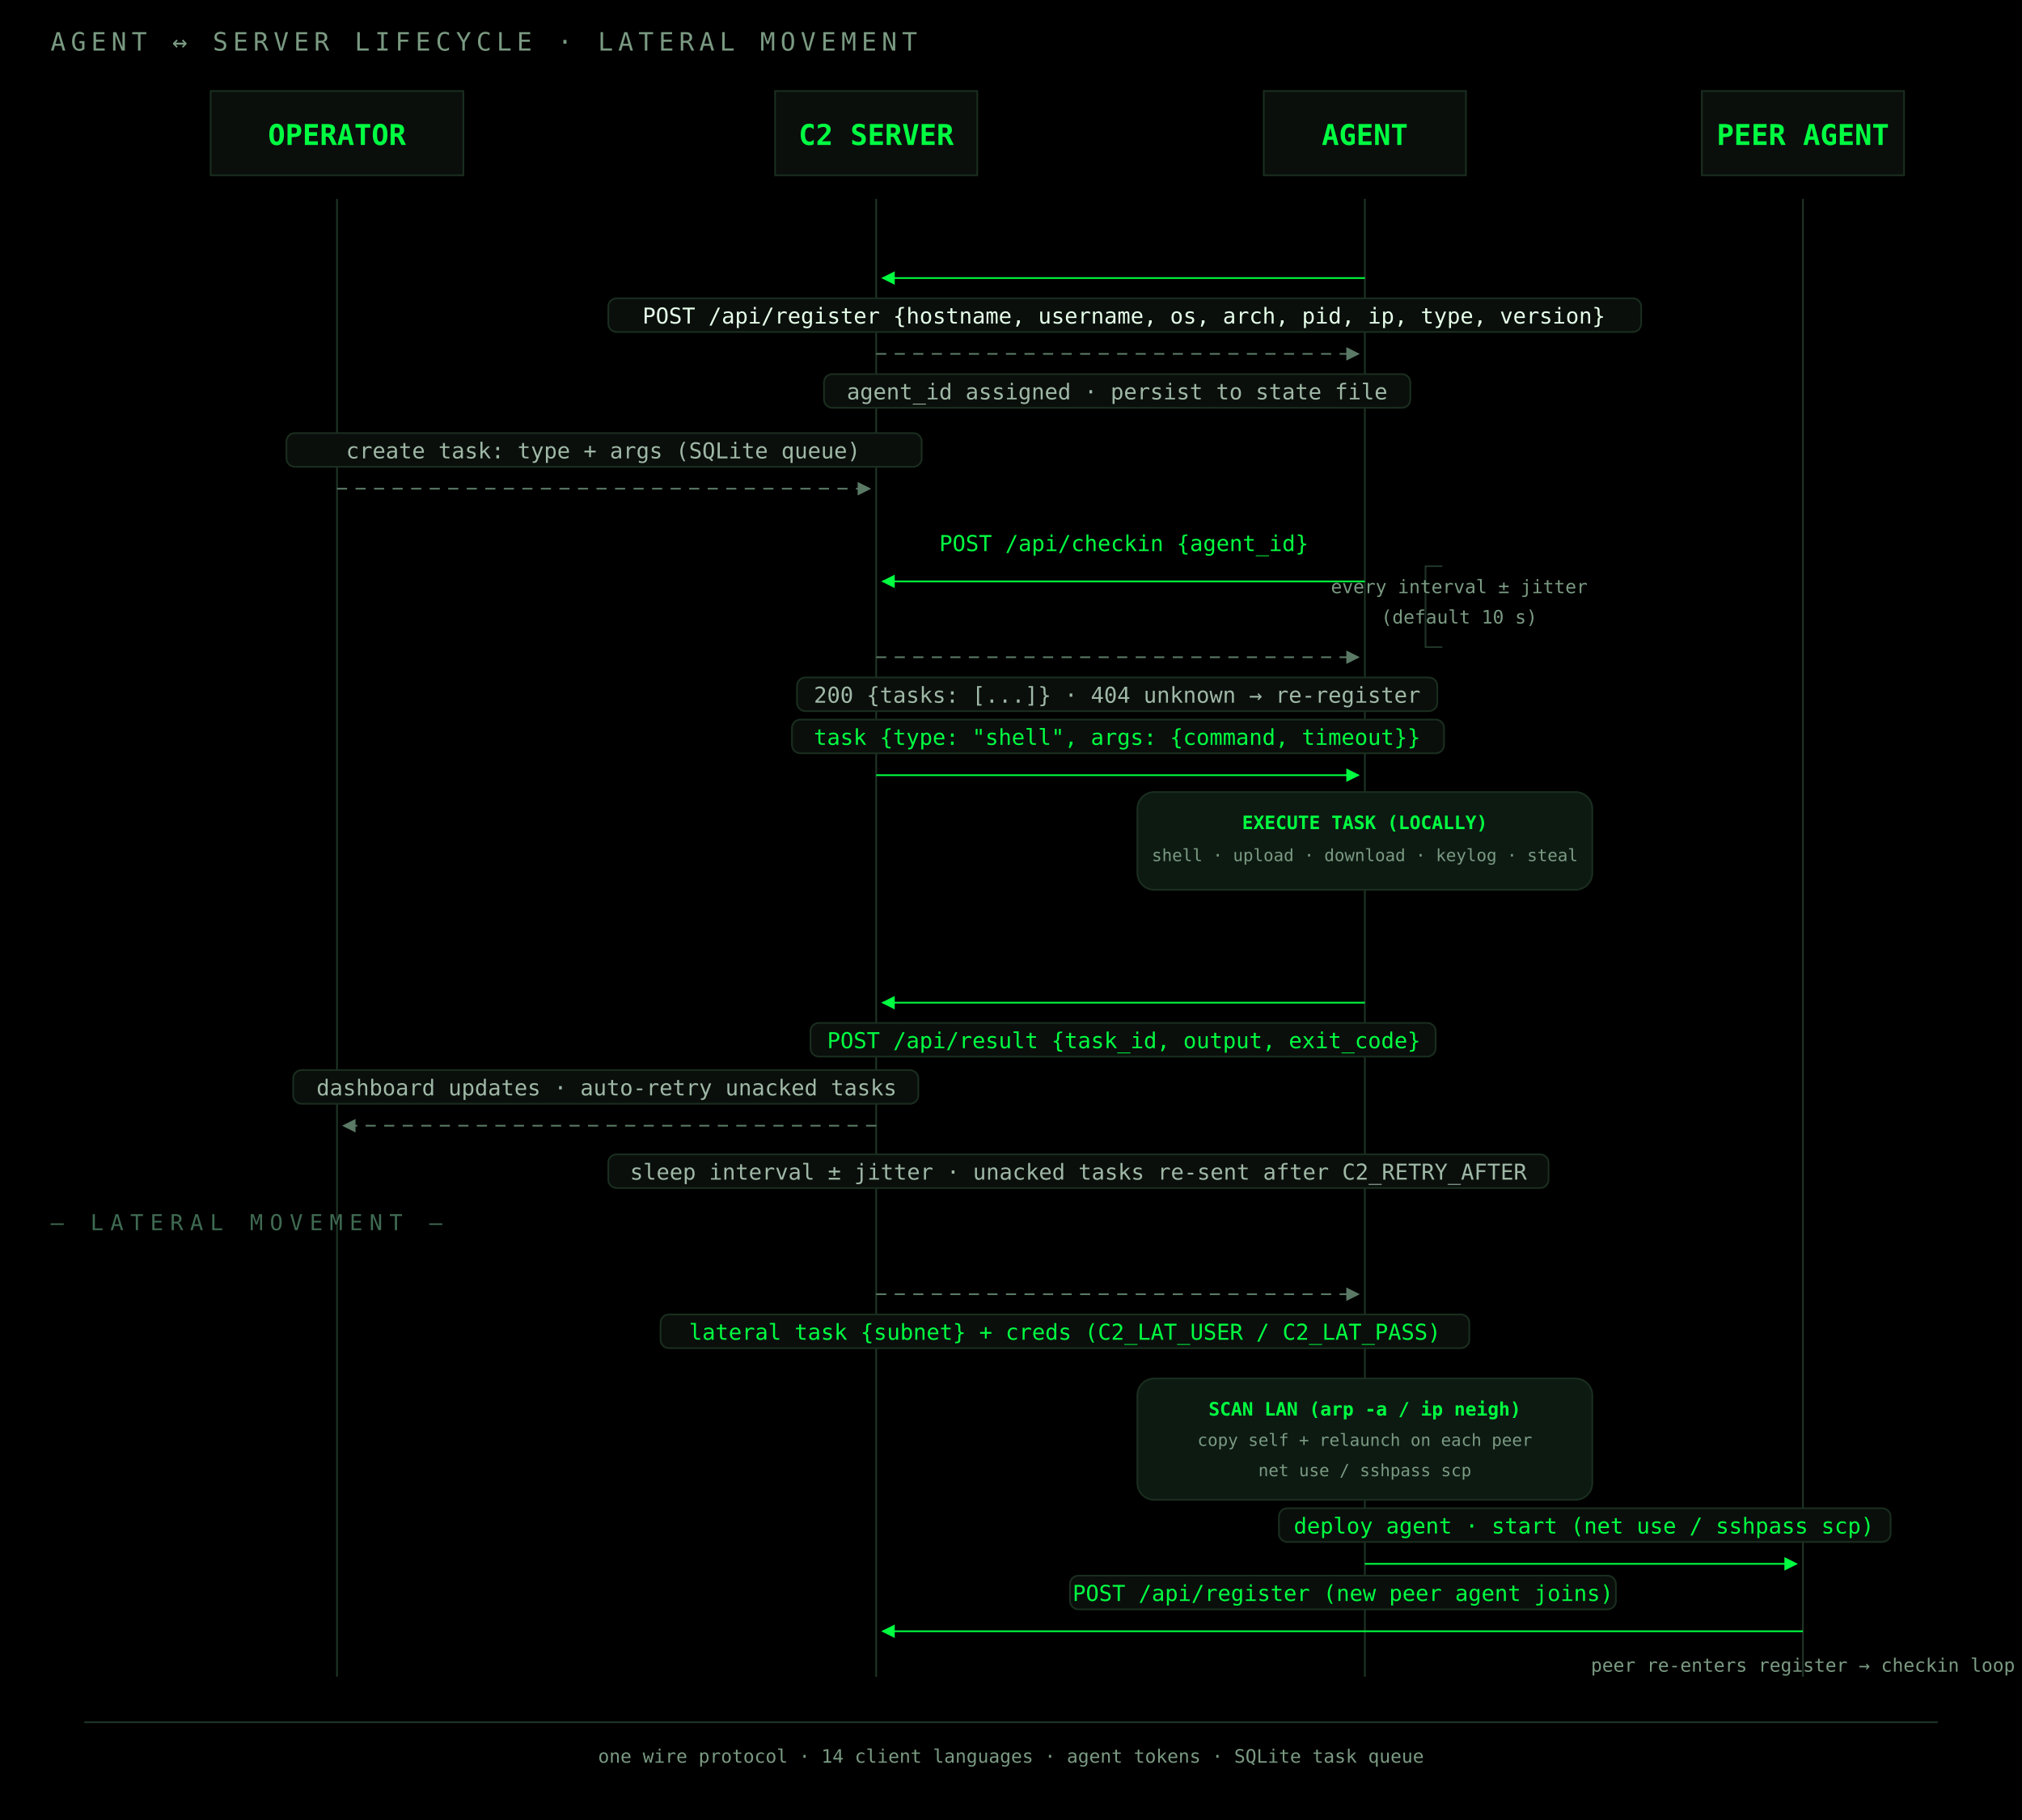
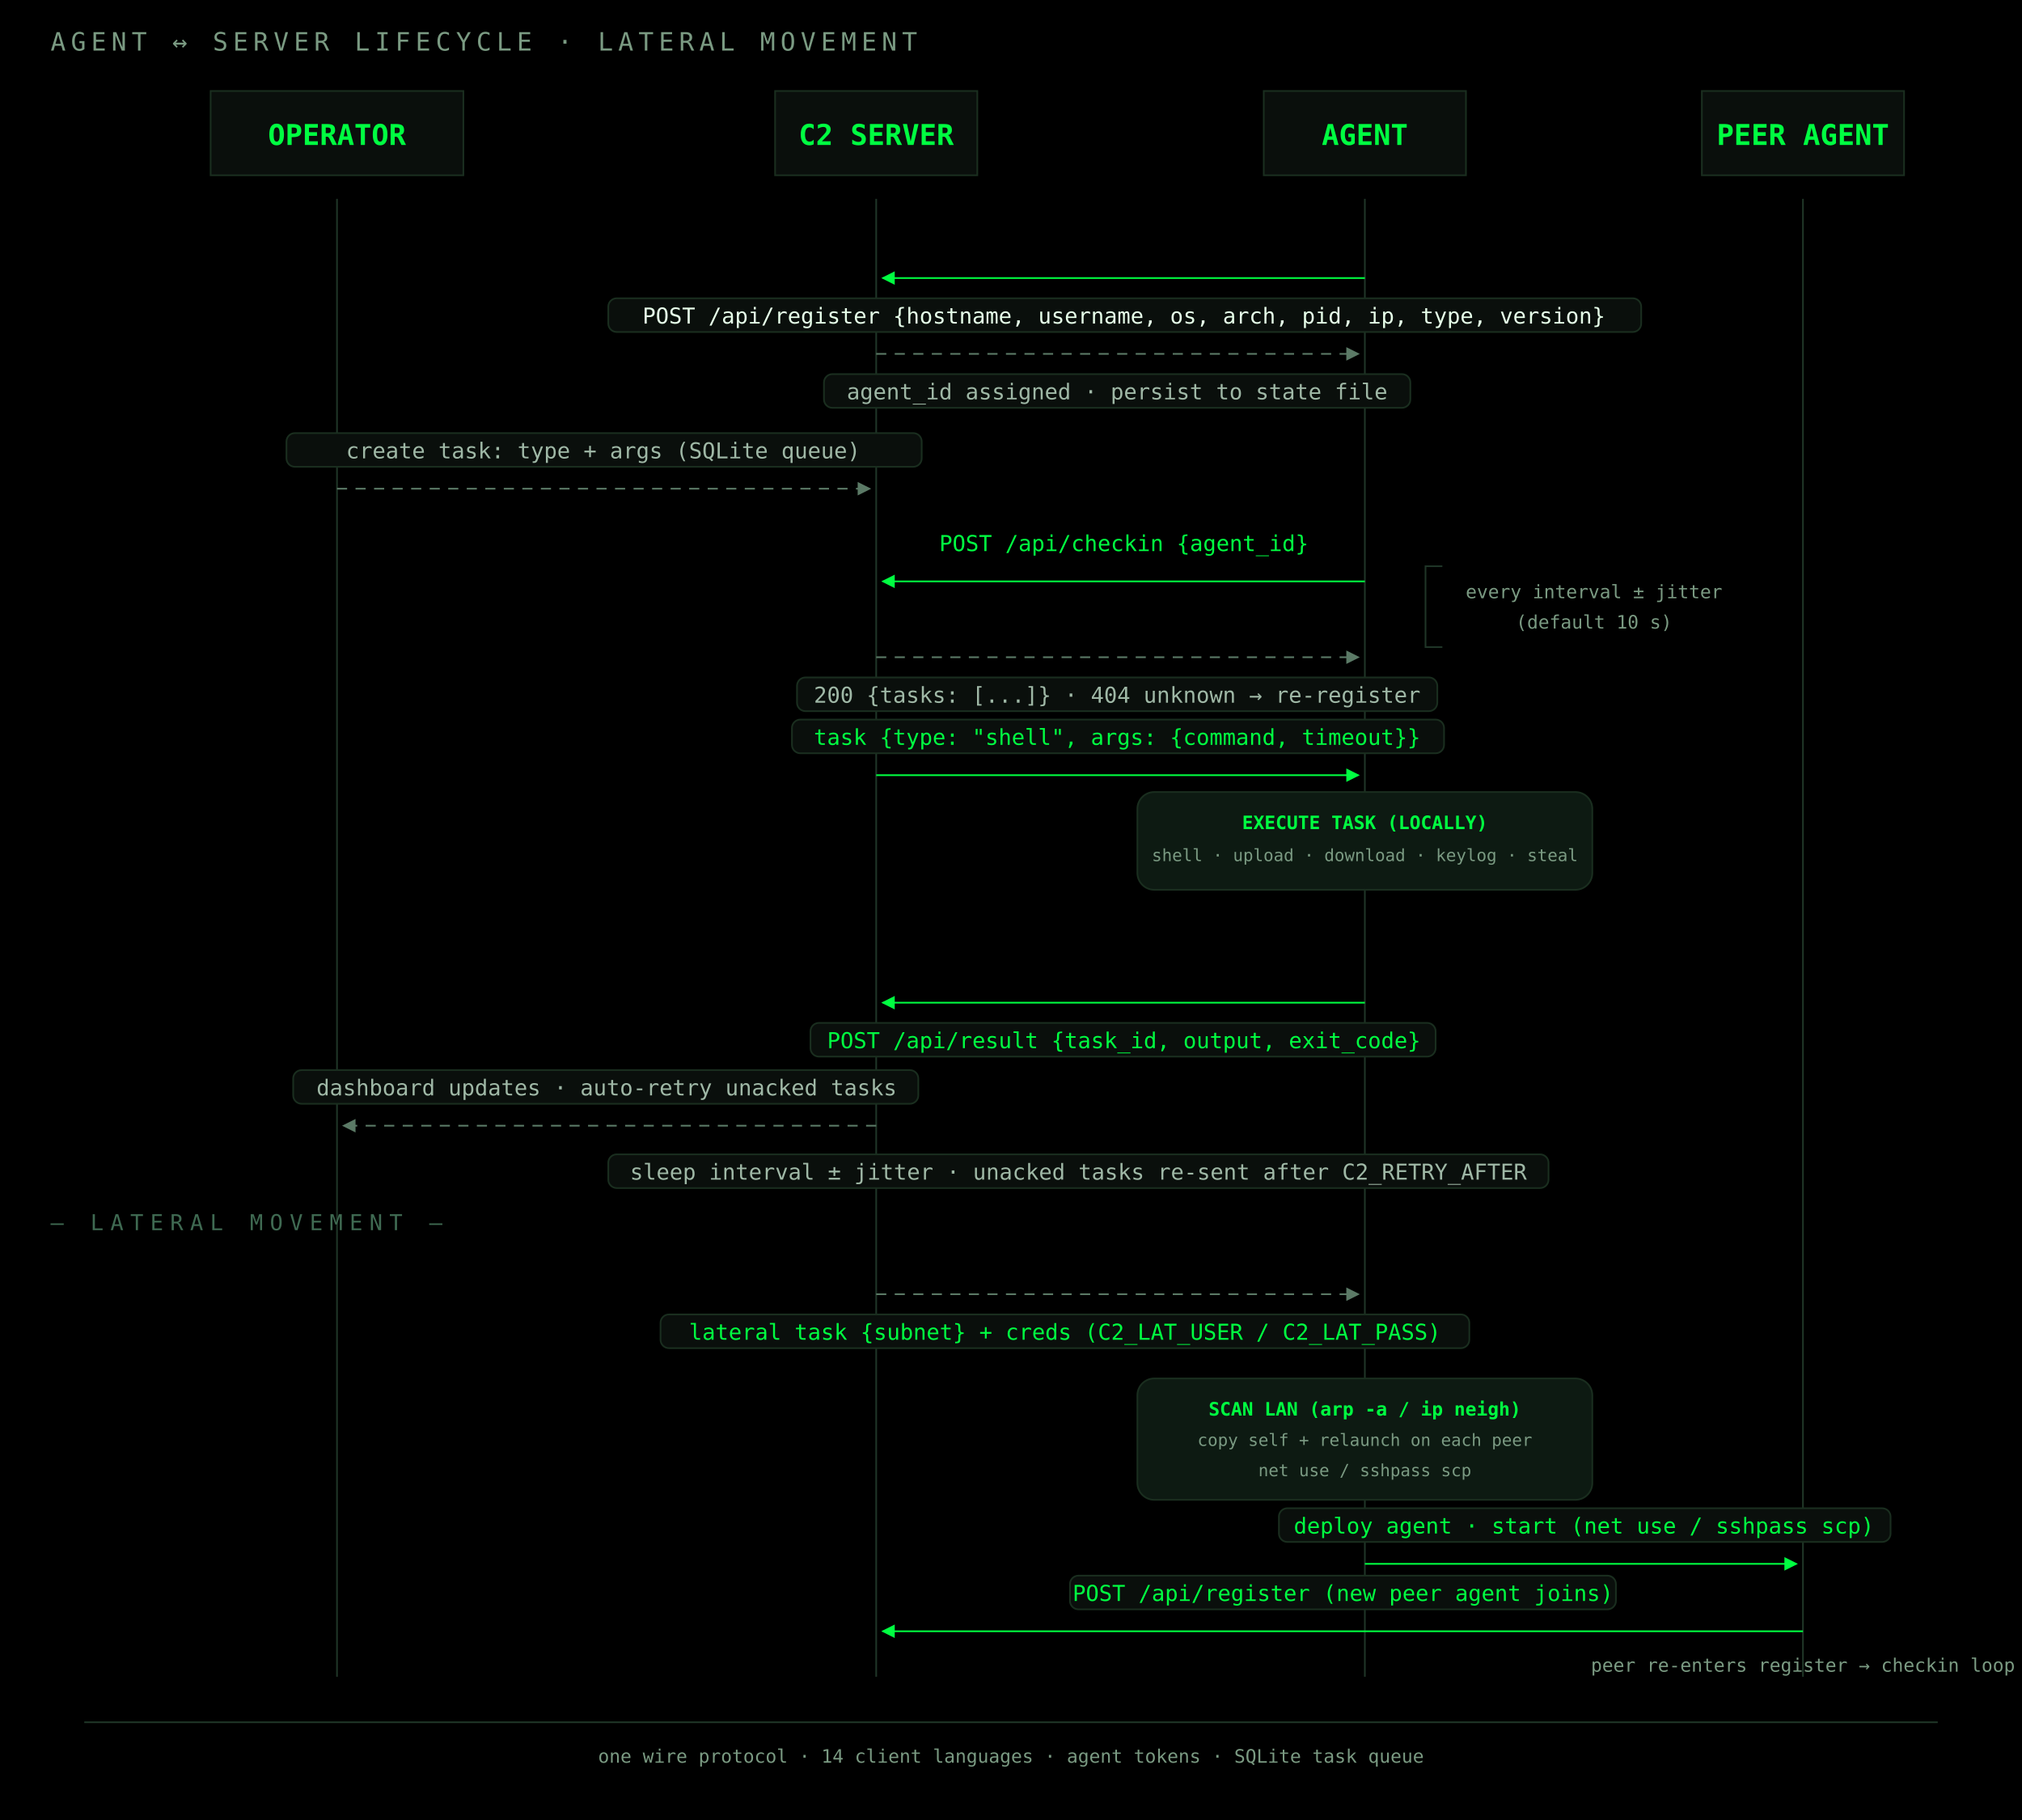
<svg xmlns="http://www.w3.org/2000/svg" viewBox="0 0 1200 1080" role="img" aria-label="Wym C2 agent lifecycle and lateral movement sequence diagram">
  <defs>
    <style>
      .bgfill{ fill: #000000; }
      .sd { stroke: #5b7a66; fill: none; stroke-width: 1px; stroke-dasharray: 6 5; }
      .sg { stroke: #00ff41; fill: none; stroke-width: 1px; }
      .sga{ stroke: #00ff41; fill: none; stroke-width: 1px; }
      .sgl{ stroke: #1f3527; fill: none; stroke-width: 1px; }
      .box{ fill: #0d1a12; stroke: #1a2e1f; stroke-width: 1px; rx: 10px; }
      .lane{ fill: #0a0f0c; stroke: #1a2e1f; stroke-width: 1px; }
      .hd { font-family: 'JetBrains Mono', 'Cascadia Code', Consolas, monospace; font-size: 17px; font-weight: bold; fill: #00ff41; text-anchor: middle; }
      .tM { font-family: 'JetBrains Mono', 'Cascadia Code', Consolas, monospace; font-size: 13px; fill: #00ff41; text-anchor: middle; }
      .tW { font-family: 'JetBrains Mono', 'Cascadia Code', Consolas, monospace; font-size: 13px; fill: #e6ffe9; text-anchor: middle; }
      .tD { font-family: 'JetBrains Mono', 'Cascadia Code', Consolas, monospace; font-size: 13px; fill: #9fb8a6; text-anchor: middle; }
      .tS { font-family: 'JetBrains Mono', 'Cascadia Code', Consolas, monospace; font-size: 11px; fill: #7a9a82; text-anchor: middle; }
      .t1 { fill: #7a9a82; font-family: 'JetBrains Mono', 'Cascadia Code', Consolas, monospace; font-size: 15px; letter-spacing: 3px; }
      .sec{ fill: #3f6a52; font-family: 'JetBrains Mono', 'Cascadia Code', Consolas, monospace; font-size: 13px; letter-spacing: 4px; }
      .bd { font-family: 'JetBrains Mono', 'Cascadia Code', Consolas, monospace; font-size: 11px; font-weight: bold; fill: #00ff41; text-anchor: middle; }
      .bb { font-family: 'JetBrains Mono', 'Cascadia Code', Consolas, monospace; font-size: 10px; fill: #7a9a82; text-anchor: middle; }
      .pill { fill: #0a0f0c; stroke: #1a2e1f; stroke-width: 1px; rx: 5px; }
    </style>
    <marker id="ag" markerWidth="8" markerHeight="8" refX="7" refY="4" orient="auto" markerUnits="strokeWidth">
      <path d="M0,0 L8,4 L0,8 Z" fill="#00ff41" />
    </marker>
    <marker id="ad" markerWidth="8" markerHeight="8" refX="7" refY="4" orient="auto" markerUnits="strokeWidth">
      <path d="M0,0 L8,4 L0,8 Z" fill="#5b7a66" />
    </marker>
  </defs>
  <rect class="bgfill" x="0" y="0" width="1200" height="1080" />
  <text x="30" y="30" class="t1">AGENT ↔ SERVER LIFECYCLE · LATERAL MOVEMENT</text>
  <rect class="lane" x="125" y="54" width="150" height="50" />
  <rect class="lane" x="460" y="54" width="120" height="50" />
  <rect class="lane" x="750" y="54" width="120" height="50" />
  <rect class="lane" x="1010" y="54" width="120" height="50" />
  <text class="hd" x="200" y="86">OPERATOR</text>
  <text class="hd" x="520" y="86">C2 SERVER</text>
  <text class="hd" x="810" y="86">AGENT</text>
  <text class="hd" x="1070" y="86">PEER AGENT</text>
  <line class="sgl" x1="200" y1="118" x2="200" y2="995" />
  <line class="sgl" x1="520" y1="118" x2="520" y2="995" />
  <line class="sgl" x1="810" y1="118" x2="810" y2="995" />
  <line class="sgl" x1="1070" y1="118" x2="1070" y2="995" />
  <line class="sg" x1="810" y1="165" x2="524" y2="165" marker-end="url(#ag)" />
  <rect class="pill" x="361" y="177" width="613" height="20" />
  <text class="tW" x="667" y="192">POST /api/register {hostname, username, os, arch, pid, ip, type, version}</text>
  <line class="sd" x1="520" y1="210" x2="806" y2="210" marker-end="url(#ad)" />
  <rect class="pill" x="489" y="222" width="348" height="20" />
  <text class="tD" x="663" y="237">agent_id assigned · persist to state file</text>
  <line class="sd" x1="200" y1="290" x2="516" y2="290" marker-end="url(#ad)" />
  <rect class="pill" x="170" y="257" width="377" height="20" />
  <text class="tD" x="358" y="272">create task: type + args (SQLite queue)</text>
  <line class="sg" x1="810" y1="345" x2="524" y2="345" marker-end="url(#ag)" />
  <text class="tM" x="667" y="327">POST /api/checkin {agent_id}</text>
  <path class="sgl" d="M 856 336 H 846 V 384 H 856" />
-   <text class="tS" x="866" y="352" text-anchor="start">every interval ± jitter</text>
-   <text class="tS" x="866" y="370" text-anchor="start">(default 10 s)</text>
+   <text class="tS" x="946" y="355" text-anchor="start">every interval ± jitter</text>
+   <text class="tS" x="946" y="373" text-anchor="start">(default 10 s)</text>
  <line class="sd" x1="520" y1="390" x2="806" y2="390" marker-end="url(#ad)" />
  <rect class="pill" x="473" y="402" width="380" height="20" />
  <text class="tD" x="663" y="417">200 {tasks: [...]} · 404 unknown → re-register</text>
  <line class="sg" x1="520" y1="460" x2="806" y2="460" marker-end="url(#ag)" />
  <rect class="pill" x="470" y="427" width="387" height="20" />
  <text class="tM" x="663" y="442">task {type: "shell", args: {command, timeout}}</text>
  <rect class="box" x="675" y="470" width="270" height="58" />
  <text class="bd" x="810" y="492">EXECUTE TASK (LOCALLY)</text>
  <text class="bb" x="810" y="511">shell · upload · download · keylog · steal</text>
  <line class="sg" x1="810" y1="595" x2="524" y2="595" marker-end="url(#ag)" />
  <rect class="pill" x="481" y="607" width="371" height="20" />
  <text class="tM" x="667" y="622">POST /api/result {task_id, output, exit_code}</text>
  <line class="sd" x1="520" y1="668" x2="204" y2="668" marker-end="url(#ad)" />
  <rect class="pill" x="174" y="635" width="371" height="20" />
  <text class="tD" x="360" y="650">dashboard updates · auto-retry unacked tasks</text>
  <rect class="pill" x="361" y="685" width="558" height="20" />
  <text class="tD" x="640" y="700">sleep interval ± jitter · unacked tasks re-sent after C2_RETRY_AFTER</text>
  <text x="30" y="730" class="sec">— LATERAL MOVEMENT —</text>
  <line class="sd" x1="520" y1="768" x2="806" y2="768" marker-end="url(#ad)" />
  <rect class="pill" x="392" y="780" width="480" height="20" />
  <text class="tM" x="632" y="795">lateral task {subnet} + creds (C2_LAT_USER / C2_LAT_PASS)</text>
  <rect class="box" x="675" y="818" width="270" height="72" />
  <text class="bd" x="810" y="840">SCAN LAN (arp -a / ip neigh)</text>
  <text class="bb" x="810" y="858">copy self + relaunch on each peer</text>
  <text class="bb" x="810" y="876">net use / sshpass scp</text>
  <line class="sga" x1="810" y1="928" x2="1066" y2="928" marker-end="url(#ag)" />
  <rect class="pill" x="759" y="895" width="363" height="20" />
  <text class="tM" x="940" y="910">deploy agent · start (net use / sshpass scp)</text>
  <line class="sga" x1="1070" y1="968" x2="524" y2="968" marker-end="url(#ag)" />
  <rect class="pill" x="635" y="935" width="324" height="20" />
  <text class="tM" x="797" y="950">POST /api/register (new peer agent joins)</text>
  <text class="tS" x="1070" y="992">peer re-enters register → checkin loop</text>
  <line class="sgl" x1="50" y1="1022" x2="1150" y2="1022" />
  <text class="tS" x="600" y="1046">one wire protocol · 14 client languages · agent tokens · SQLite task queue</text>
</svg>
